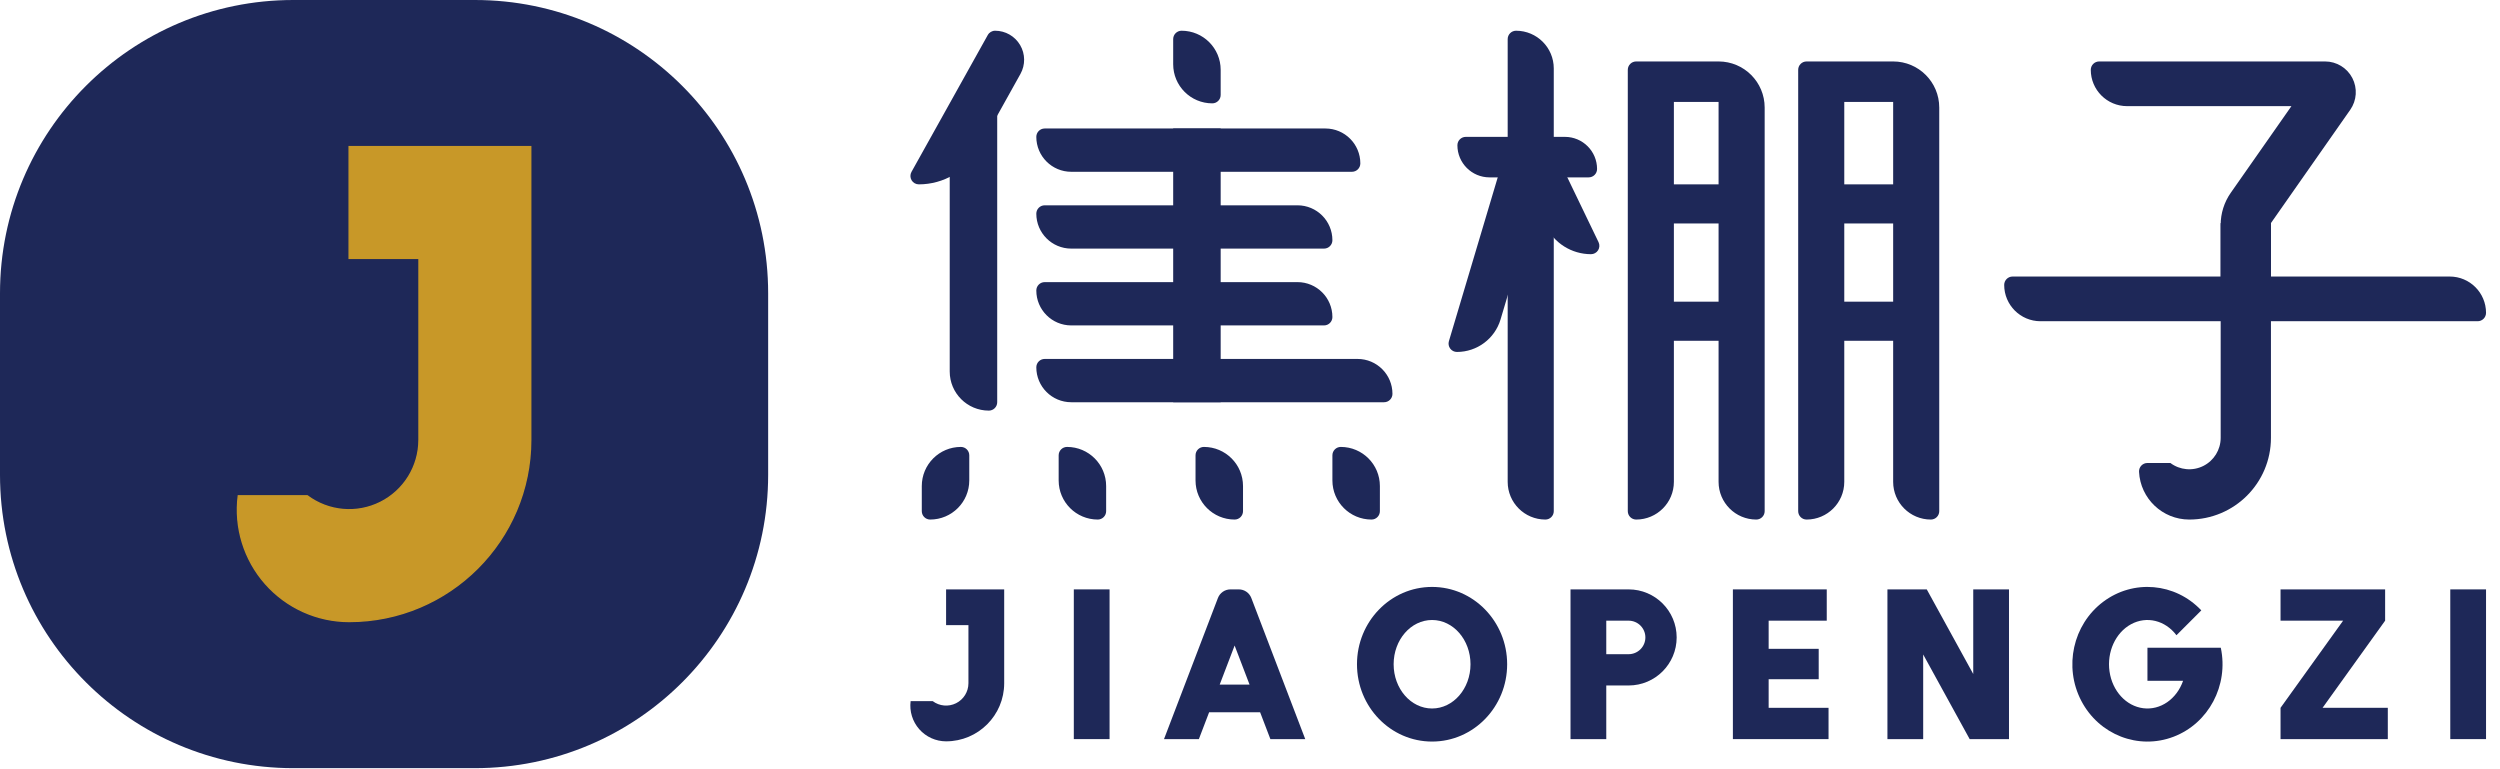
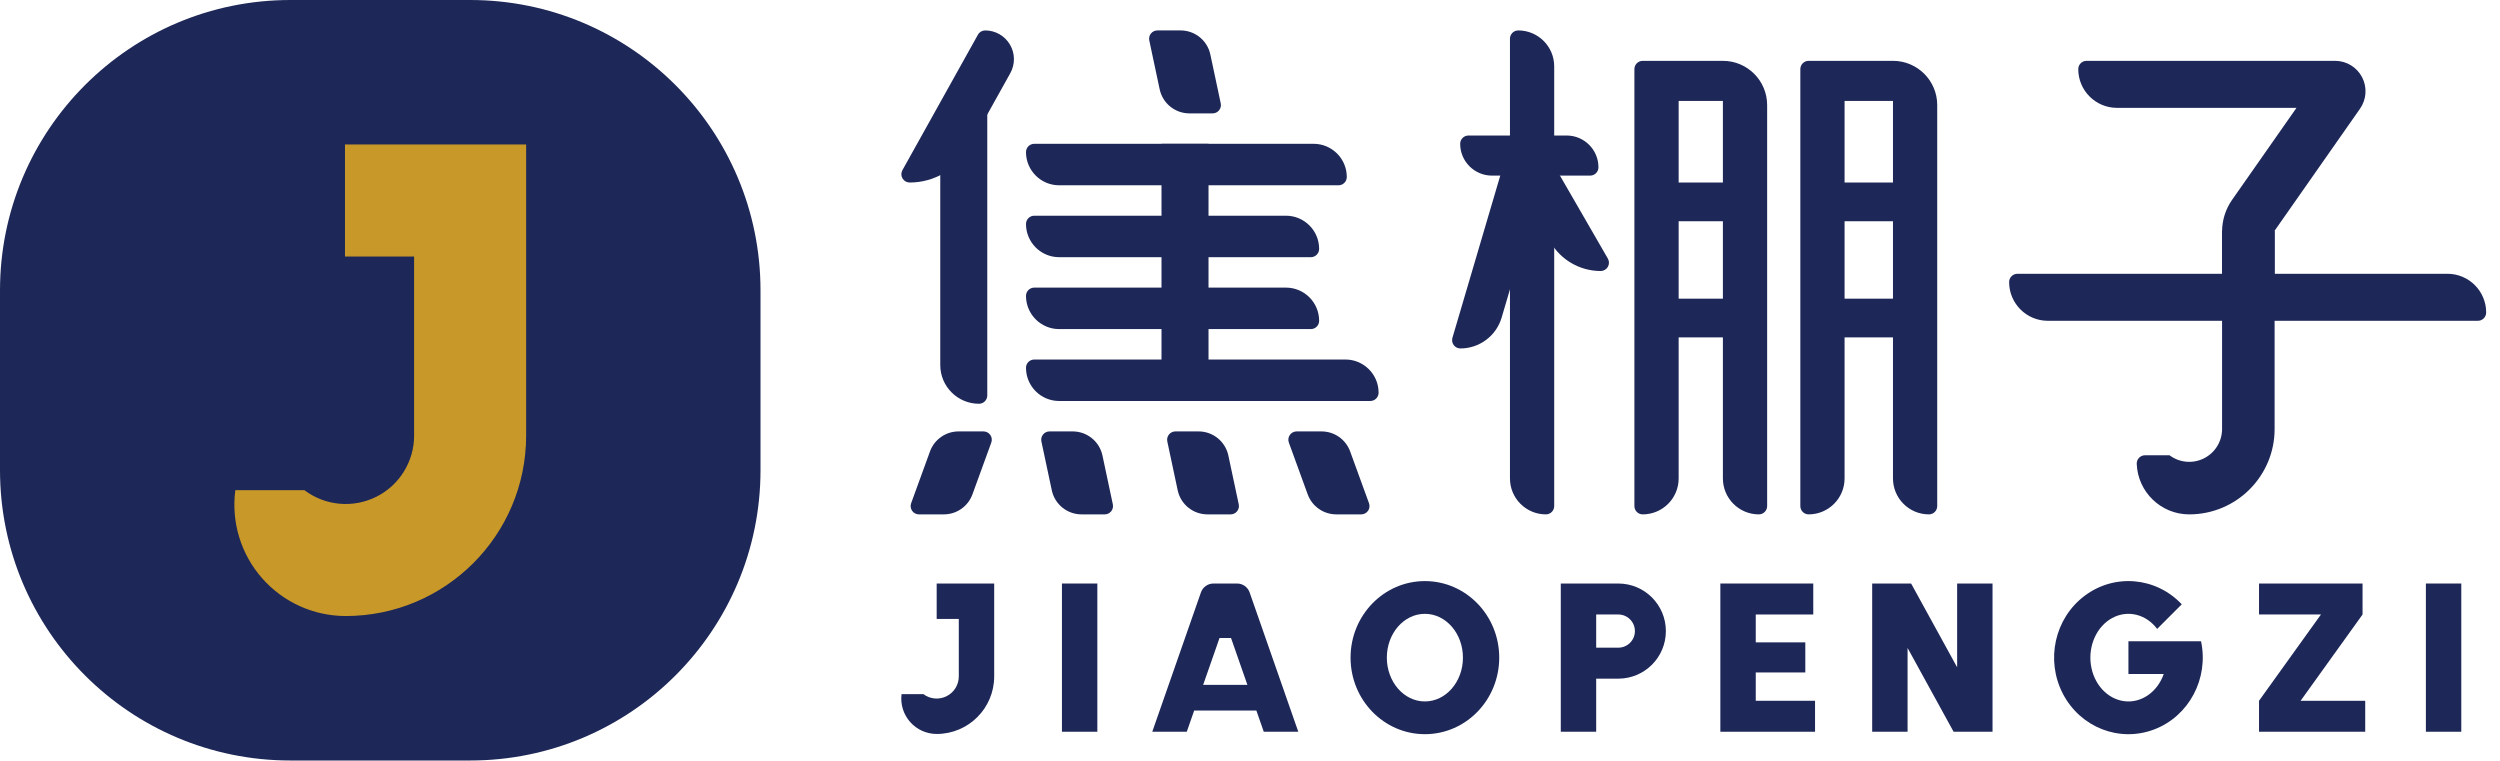
- <svg xmlns="http://www.w3.org/2000/svg" id="jiaopengzi-logo-svg" width="1790" height="550" viewBox="0 0 1790 550" version="1.1" role="img" aria-labelledby="jiaopengzi-logo-with-text-title">
+ <svg xmlns="http://www.w3.org/2000/svg" id="jiaopengzi-logo-svg" width="1808" height="550" viewBox="0 0 1808 550" version="1.1" role="img" aria-labelledby="jiaopengzi-logo-with-text-title">
  <g id="jiaopengzi-logo" transform="translate(230 345)">
    <rect id="jiaopengzi-logo-svg-background" x="-230" y="-345" width="550" height="550" rx="210" ry="210" fill="#1E2858" />
    <path id="jiaopengzi-logo-svg-j" d="     M -10 10     L -59.373 10     A 80,80 1 0,0 20,100     A 130,130 1 0,0 150,-30     L 150 -240     L 20 -240     L 20 -160     L 70 -160     L 70 -30     A 50,50 1 0,1 -10,10     Z" fill="#C89828" stroke="#C89828" />
  </g>
  <g fill="#1E2858">
    <g id="jiaopengzi-text-jiao" transform="translate(652 22)">
      <path id="jiaopengzi-text-jiao-danrenpang-pie" d="                 M 60.49 0                 A 20.8 20.8 0 0 1 78.65 30.92                 L 48.56 84.92                 A 48.87 48.87 0 0 1 5.87 110                 A 6 6 0 0 1 0.62 101.08                 L 55.25 3.08                 A 6 6 0 0 1 60.49 0                 Z" />
-       <path id="jiaopengzi-text-jiao-danrenpang-shu" d="                 M 28 60                 L 62 60                 L 62 266                 A 6 6 0 0 1 56 272                 A 28 28 0 0 1 28 244                 Z" />
-       <path id="jiaopengzi-text-jiao-dian" d="                 M 188 6                 A 6 6 0 0 1 194 0                 A 28 28 0 0 1 222 28                 L 222 46                 A 6 6 0 0 1 216 52                 A 28 28 0 0 1 188 24                 Z" />
-       <path id="jiaopengzi-text-jiao-heng1" d="                 M 90 76                 A 6 6 0 0 1 96 70                 L 297 70                 A 25 25 0 0 1 322 95                 A 6 6 0 0 1 316 101                 L 115 101                 A 25 25 0 0 1 90 76                 Z" />
-       <path id="jiaopengzi-text-jiao-heng2" d="                 M 90 131                 A 6 6 0 0 1 96 125                 L 277 125                 A 25 25 0 0 1 302 150                 A 6 6 0 0 1 296 156                 L 115 156                 A 25 25 0 0 1 90 131                 Z" />
-       <path id="jiaopengzi-text-jiao-heng3" d="                 M 90 186                 A 6 6 0 0 1 96 180                 L 277 180                 A 25 25 0 0 1 302 205                 A 6 6 0 0 1 296 211                 L 115 211                 A 25 25 0 0 1 90 186                 Z" />
-       <path id="jiaopengzi-text-jiao-heng4" d="                 M 90 241                 A 6 6 0 0 1 96 235                 L 320 235                 A 25 25 0 0 1 345 260                 A 6 6 0 0 1 339 266                 L 115 266                 A 25 25 0 0 1 90 241                 Z" />
-       <path id="jiaopengzi-text-jiao-shu" d="                 M 188 70                 L 222 70                 L 222 266                 L 188 266                 Z" />
-       <path id="jiaopengzi-text-jiao-sidian1" d="                 M 8 326                 A 28 28 0 0 1 36 298                 A 6 6 0 0 1 42 304                 L 42 322                 A 28 28 0 0 1 14 350                 A 6 6 0 0 1 8 344                 Z" />
-       <path id="jiaopengzi-text-jiao-sidian2" d="                 M 106 304                 A 6 6 0 0 1 112 298                 A 28 28 0 0 1 140 326                 L 140 344                 A 6 6 0 0 1 134 350                 A 28 28 0 0 1 106 322                 Z" />
-       <path id="jiaopengzi-text-jiao-sidian3" d="                 M 204 304                 A 6 6 0 0 1 210 298                 A 28 28 0 0 1 238 326                 L 238 344                 A 6 6 0 0 1 232 350                 A 28 28 0 0 1 204 322                 Z" />
-       <path id="jiaopengzi-text-jiao-sidian4" d="                 M 302 304                 A 6 6 0 0 1 308 298                 A 28 28 0 0 1 336 326                 L 336 344                 A 6 6 0 0 1 330 350                 A 28 28 0 0 1 302 322                 Z" />
+       <path id="jiaopengzi-text-jiao-danrenpang-shu" d="                 M 28 60                 L 62 60                 L 62 264                 A 6 6 0 0 1 56 270                 A 28 28 0 0 1 28 242                 Z" />
+       <path id="jiaopengzi-text-jiao-dian" d="                 M 179.16 7.25                 A 6 6 0 0 1 185.03 0                 L 201.81 0                 A 22 22 0 0 1 223.33 17.43                 L 230.84 52.75                 A 6 6 0 0 1 224.97 60                 L 208.19 60                 A 22 22 0 0 1 186.67 42.57                 Z" />
+       <path id="jiaopengzi-text-jiao-heng1" d="                 M 90 88                 A 6 6 0 0 1 96 82                 L 298 82                 A 24 24 0 0 1 322 106                 A 6 6 0 0 1 316 112                 L 114 112                 A 24 24 0 0 1 90 88                 Z" />
+       <path id="jiaopengzi-text-jiao-heng2" d="                 M 90 140                 A 6 6 0 0 1 96 134                 L 278 134                 A 24 24 0 0 1 302 158                 A 6 6 0 0 1 296 164                 L 114 164                 A 24 24 0 0 1 90 140                 Z" />
+       <path id="jiaopengzi-text-jiao-heng3" d="                 M 90 192                 A 6 6 0 0 1 96 186                 L 278 186                 A 24 24 0 0 1 302 210                 A 6 6 0 0 1 296 216                 L 114 216                 A 24 24 0 0 1 90 192                 Z" />
+       <path id="jiaopengzi-text-jiao-heng4" d="                 M 90 244                 A 6 6 0 0 1 96 238                 L 321 238                 A 24 24 0 0 1 345 262                 A 6 6 0 0 1 339 268                 L 114 268                 A 24 24 0 0 1 90 244                 Z" />
+       <path id="jiaopengzi-text-jiao-shu" d="                 M 188 82                 L 222 82                 L 222 268                 L 188 268                 Z" />
+       <path id="jiaopengzi-text-jiao-sidian1" d="                 M 20.57 304.48                 A 22 22 0 0 1 41.24 290                 L 59.27 290                 A 6 6 0 0 1 64.91 298.05                 L 51.27 335.52                 A 22 22 0 0 1 30.6 350                 L 12.57 350                 A 6 6 0 0 1 6.93 341.95                 Z" />
+       <path id="jiaopengzi-text-jiao-sidian2" d="                 M 101.14 297.25                 A 6 6 0 0 1 107.01 290                 L 123.78 290                 A 22 22 0 0 1 145.3 307.43                 L 152.81 342.75                 A 6 6 0 0 1 146.94 350                 L 130.16 350                 A 22 22 0 0 1 108.65 332.57                 Z" />
+       <path id="jiaopengzi-text-jiao-sidian3" d="                 M 192.19 297.25                 A 6 6 0 0 1 198.06 290                 L 214.84 290                 A 22 22 0 0 1 236.35 307.43                 L 243.86 342.75                 A 6 6 0 0 1 237.99 350                 L 221.22 350                 A 22 22 0 0 1 199.7 332.57                 Z" />
+       <path id="jiaopengzi-text-jiao-sidian4" d="                 M 280.09 298.05                 A 6 6 0 0 1 285.73 290                 L 303.76 290                 A 22 22 0 0 1 324.43 304.48                 L 338.07 341.95                 A 6 6 0 0 1 332.43 350                 L 314.4 350                 A 22 22 0 0 1 293.73 335.52                 Z" />
    </g>
-     <g id="jiaopengzi-text-peng" transform="translate(1043.5 22)">
-       <path id="jiaopengzi-text-peng-mu-shu" d="                 M 36 6                 A 6 6 0 0 1 42 0                 A 27 27 0 0 1 69 27                 L 69 344                 A 6 6 0 0 1 63 350                 A 27 27 0 0 1 36 323                 Z" />
+     <g id="jiaopengzi-text-peng" transform="translate(1056 22)">
+       <path id="jiaopengzi-text-peng-mu-shu" d="                 M 36 6                 A 6 6 0 0 1 42 0                 A 26 26 0 0 1 68 26                 L 68 344                 A 6 6 0 0 1 62 350                 A 26 26 0 0 1 36 324                 Z" />
      <path id="jiaopengzi-text-peng-mu-heng" d="                 M 0 82                 A 6 6 0 0 1 6 76                 L 77 76                 A 23 23 0 0 1 100 99                 A 6 6 0 0 1 94 105                 L 23 105                 A 23 23 0 0 1 0 82                 Z" />
-       <path id="jiaopengzi-text-peng-mu-pie" d="                 M 67.35 84.43                 L 30.9 206.71                 A 32.6 32.6 0 0 1 -0.34 230                 A 6 6 0 0 1 -6.09 222.29                 L 37.65 75.57                 Z" />
-       <path id="jiaopengzi-text-peng-mu-dian" d="                 M 65.56 77.71                 L 101.06 151.4                 A 6 6 0 0 1 95.65 160                 A 36.03 36.03 0 0 1 63.19 139.6                 L 39.44 90.29                 Z" />
-       <path id="jiaopengzi-text-peng-yue1-yue" d="                 M 187 51                 L 155 51                 L 155 323                 A 27 27 0 0 1 128 350                 A 6 6 0 0 1 122 344                 L 122 28                 A 6 6 0 0 1 128 22                 L 187 22                 A 33 33 0 0 1 220 55                 L 220 344                 A 6 6 0 0 1 214 350                 A 27 27 0 0 1 187 323                 Z" />
-       <path id="jiaopengzi-text-peng-yue1-heng1" d="                 M 147 110                 L 195 110                 L 195 138                 L 147 138                 Z" />
-       <path id="jiaopengzi-text-peng-yue1-heng2" d="                 M 147 194                 L 195 194                 L 195 222                 L 147 222                 Z" />
-       <path id="jiaopengzi-text-peng-yue2-yue" d="                 M 312 51                 L 277 51                 L 277 323                 A 27 27 0 0 1 250 350                 A 6 6 0 0 1 244 344                 L 244 28                 A 6 6 0 0 1 250 22                 L 312 22                 A 33 33 0 0 1 345 55                 L 345 344                 A 6 6 0 0 1 339 350                 A 27 27 0 0 1 312 323                 Z" />
-       <path id="jiaopengzi-text-peng-yue2-heng1" d="                 M 269 110                 L 320 110                 L 320 138                 L 269 138                 Z" />
-       <path id="jiaopengzi-text-peng-yue2-heng2" d="                 M 269 194                 L 320 194                 L 320 222                 L 269 222                 Z" />
+       <path id="jiaopengzi-text-peng-mu-pie" d="                 M 66.39 84.24                 L 29.98 207.7                 A 31.1 31.1 0 0 1 0.16 230                 A 6 6 0 0 1 -5.6 222.3                 L 37.61 75.76                 Z" />
+       <path id="jiaopengzi-text-peng-mu-dian" d="                 M 52 70.08                 L 106.8 165                 A 6 6 0 0 1 101.61 174                 A 42 42 0 0 1 65.23 153                 L 52 130.08                 Z" />
+       <path id="jiaopengzi-text-peng-yue1-yue" d="                 M 190 51                 L 158 51                 L 158 324                 A 26 26 0 0 1 132 350                 A 6 6 0 0 1 126 344                 L 126 28                 A 6 6 0 0 1 132 22                 L 190 22                 A 32 32 0 0 1 222 54                 L 222 344                 A 6 6 0 0 1 216 350                 A 26 26 0 0 1 190 324                 Z" />
+       <path id="jiaopengzi-text-peng-yue1-heng1" d="                 M 150 110                 L 198 110                 L 198 138                 L 150 138                 Z" />
+       <path id="jiaopengzi-text-peng-yue1-heng2" d="                 M 150 194                 L 198 194                 L 198 222                 L 150 222                 Z" />
+       <path id="jiaopengzi-text-peng-yue2-yue" d="                 M 313 51                 L 278 51                 L 278 324                 A 26 26 0 0 1 252 350                 A 6 6 0 0 1 246 344                 L 246 28                 A 6 6 0 0 1 252 22                 L 313 22                 A 32 32 0 0 1 345 54                 L 345 344                 A 6 6 0 0 1 339 350                 A 26 26 0 0 1 313 324                 Z" />
+       <path id="jiaopengzi-text-peng-yue2-heng1" d="                 M 270 110                 L 321 110                 L 321 138                 L 270 138                 Z" />
+       <path id="jiaopengzi-text-peng-yue2-heng2" d="                 M 270 194                 L 321 194                 L 321 222                 L 270 222                 Z" />
    </g>
-     <g id="jiaopengzi-text-zi" transform="translate(1435 22)">
-       <path id="jiaopengzi-text-zi-hengpie" d="                 M 191 137.71                 L 191 177.71                 L 155 177.71                 L 155 138.98                 A 40 40 0 0 1 162.23 116.04                 L 205.66 54                 L 88 54                 A 26 26 0 0 1 62 28                 A 6 6 0 0 1 68 22                 L 229.75 22                 A 22 22 0 0 1 247.77 56.62                 Z" />
-       <path id="jiaopengzi-text-zi-wangou" d="                 M 155 137.71                 L 191 137.71                 L 191 291.5                 A 58.5 58.5 0 0 1 132.5 350                 A 36 36 0 0 1 96.55 315.8                 A 6 6 0 0 1 102.54 309.5                 L 119 309.5                 A 22.5 22.5 0 0 0 155 291.5                 Z" />
-       <path id="jiaopengzi-text-zi-heng" d="                 M 0 182                 A 6 6 0 0 1 6 176                 L 319 176                 A 26 26 0 0 1 345 202                 A 6 6 0 0 1 339 208                 L 26 208                 A 26 26 0 0 1 0 182                 Z" />
+     <g id="jiaopengzi-text-zi" transform="translate(1453 22)">
+       <path id="jiaopengzi-text-zi-hengpie" d="                 M 192 144.86                 L 192 184.86                 L 154 184.86                 L 154 145.49                 A 40 40 0 0 1 161.23 122.55                 L 207.82 56                 L 78 56                 A 28 28 0 0 1 50 28                 A 6 6 0 0 1 56 22                 L 235.75 22                 A 22 22 0 0 1 253.77 56.62                 Z" />
+       <path id="jiaopengzi-text-zi-wangou" d="                 M 154 144.86                 L 192 144.86                 L 192 288.25                 A 61.75 61.75 0 0 1 130.25 350                 A 38 38 0 0 1 92.28 313.48                 A 6 6 0 0 1 98.27 307.25                 L 116 307.25                 A 23.75 23.75 0 0 0 154 288.25                 Z" />
+       <path id="jiaopengzi-text-zi-heng" d="                 M 0 182                 A 6 6 0 0 1 6 176                 L 317 176                 A 28 28 0 0 1 345 204                 A 6 6 0 0 1 339 210                 L 28 210                 A 28 28 0 0 1 0 182                 Z" />
    </g>
    <g id="jiao-j" transform="translate(597.4 388.4) scale(0.32)">
      <path d="                 M 220 355                 L 170.63 355                 A 80 80 1 0 0 250 445                 A 130 130 1 0 0 380 315                 L 380 105                 L 250 105                 L 250 185                 L 300 185                 L 300 315                 A 50 50 1 0 1 220 355                 Z" />
    </g>
-     <g id="jiao-i" transform="translate(768.85 388.4) scale(0.32)">
+     <g id="jiao-i" transform="translate(768 388.4) scale(0.32)">
      <path d="                 M 0 105                 L 80 105                 L 80 440                 L 0 440                 Z" />
    </g>
-     <g id="jiao-a" transform="translate(833.43 388.4) scale(0.32)">
-       <path fill-rule="evenodd" d="                 M 0 440                 L 120.63 124.29                 A 30 30 0 0 1 148.65 105                 L 167.35 105                 A 30 30 0 0 1 195.37 124.29                 L 316 440                 L 238 440                 L 215.07 380                 L 100.93 380                 L 78 440                 Z                 M 158 230.63                 L 124.61 318                 L 191.39 318                 Z" />
+     <g id="jiao-a" transform="translate(833.32 388.4) scale(0.32)">
+       <path fill-rule="evenodd" d="                 M 0 440                 L 109.98 125.11                 A 30 30 0 0 1 138.3 105                 L 191.7 105                 A 30 30 0 0 1 220.02 125.11                 L 330 440                 L 252 440                 L 235.24 392                 L 94.76 392                 L 78 440                 Z                 M 152 228.12                 L 115.02 334                 L 214.98 334                 L 178 228.12                 Z" />
    </g>
-     <g id="jiao-o" transform="translate(971.6 388.4) scale(0.32)">
+     <g id="jiao-o" transform="translate(976.72 388.4) scale(0.32)">
      <path fill-rule="evenodd" d="                 M 0 272.5                 A 168 173 0 1 1 336 272.5                 A 168 173 0 1 1 0 272.5                 Z                 M 82 272.5                 A 86 99 0 1 0 254 272.5                 A 86 99 0 1 0 82 272.5                 Z" />
    </g>
-     <g id="peng-p" transform="translate(1124.49 388.4) scale(0.32)">
+     <g id="peng-p" transform="translate(1128.76 388.4) scale(0.32)">
      <path fill-rule="evenodd" d="                 M 0 105                 L 130 105                 A 107.5 107.5 0 0 1 130 320                 L 80 320                 L 80 440                 L 0 440                 Z                 M 80 175                 L 80 250                 L 130 250                 A 37.5 37.5 0 0 0 130 175                 Z" />
    </g>
-     <g id="peng-e" transform="translate(1240.75 388.4) scale(0.32)">
+     <g id="peng-e" transform="translate(1244.16 388.4) scale(0.32)">
      <path d="                 M 0 105                 L 210 105                 L 210 175                 L 80 175                 L 80 238                 L 192 238                 L 192 306                 L 80 306                 L 80 370                 L 214 370                 L 214 440                 L 0 440                 Z" />
    </g>
-     <g id="peng-n" transform="translate(1351.4 388.4) scale(0.32)">
+     <g id="peng-n" transform="translate(1353.96 388.4) scale(0.32)">
      <path d="                 M 0 105                 L 88 105                 L 192 294.35                 L 192 105                 L 272 105                 L 272 440                 L 184 440                 L 80 250.65                 L 80 440                 L 0 440                 Z" />
    </g>
-     <g id="peng-g" transform="translate(1483.81 388.4) scale(0.32)">
+     <g id="peng-g" transform="translate(1485.52 388.4) scale(0.32)">
      <path d="                 M 288.52 151.98                 A 168 173 0 1 0 332.11 235.5                 L 168 235.5                 L 168 309.5                 L 247.77 309.5                 A 86 99 0 1 1 232.92 207.58                 Z" />
    </g>
-     <g id="zi-z" transform="translate(1632.87 388.4) scale(0.32)">
+     <g id="zi-z" transform="translate(1633.72 388.4) scale(0.32)">
      <path d="                 M 0 105                 L 234 105                 L 234 175                 L 94 370                 L 240 370                 L 240 440                 L 0 440                 L 0 370                 L 140 175                 L 0 175                 Z" />
    </g>
    <g id="zi-i" transform="translate(1754.4 388.4) scale(0.32)">
      <path d="                 M 0 105                 L 80 105                 L 80 440                 L 0 440                 Z" />
    </g>
  </g>
</svg>
